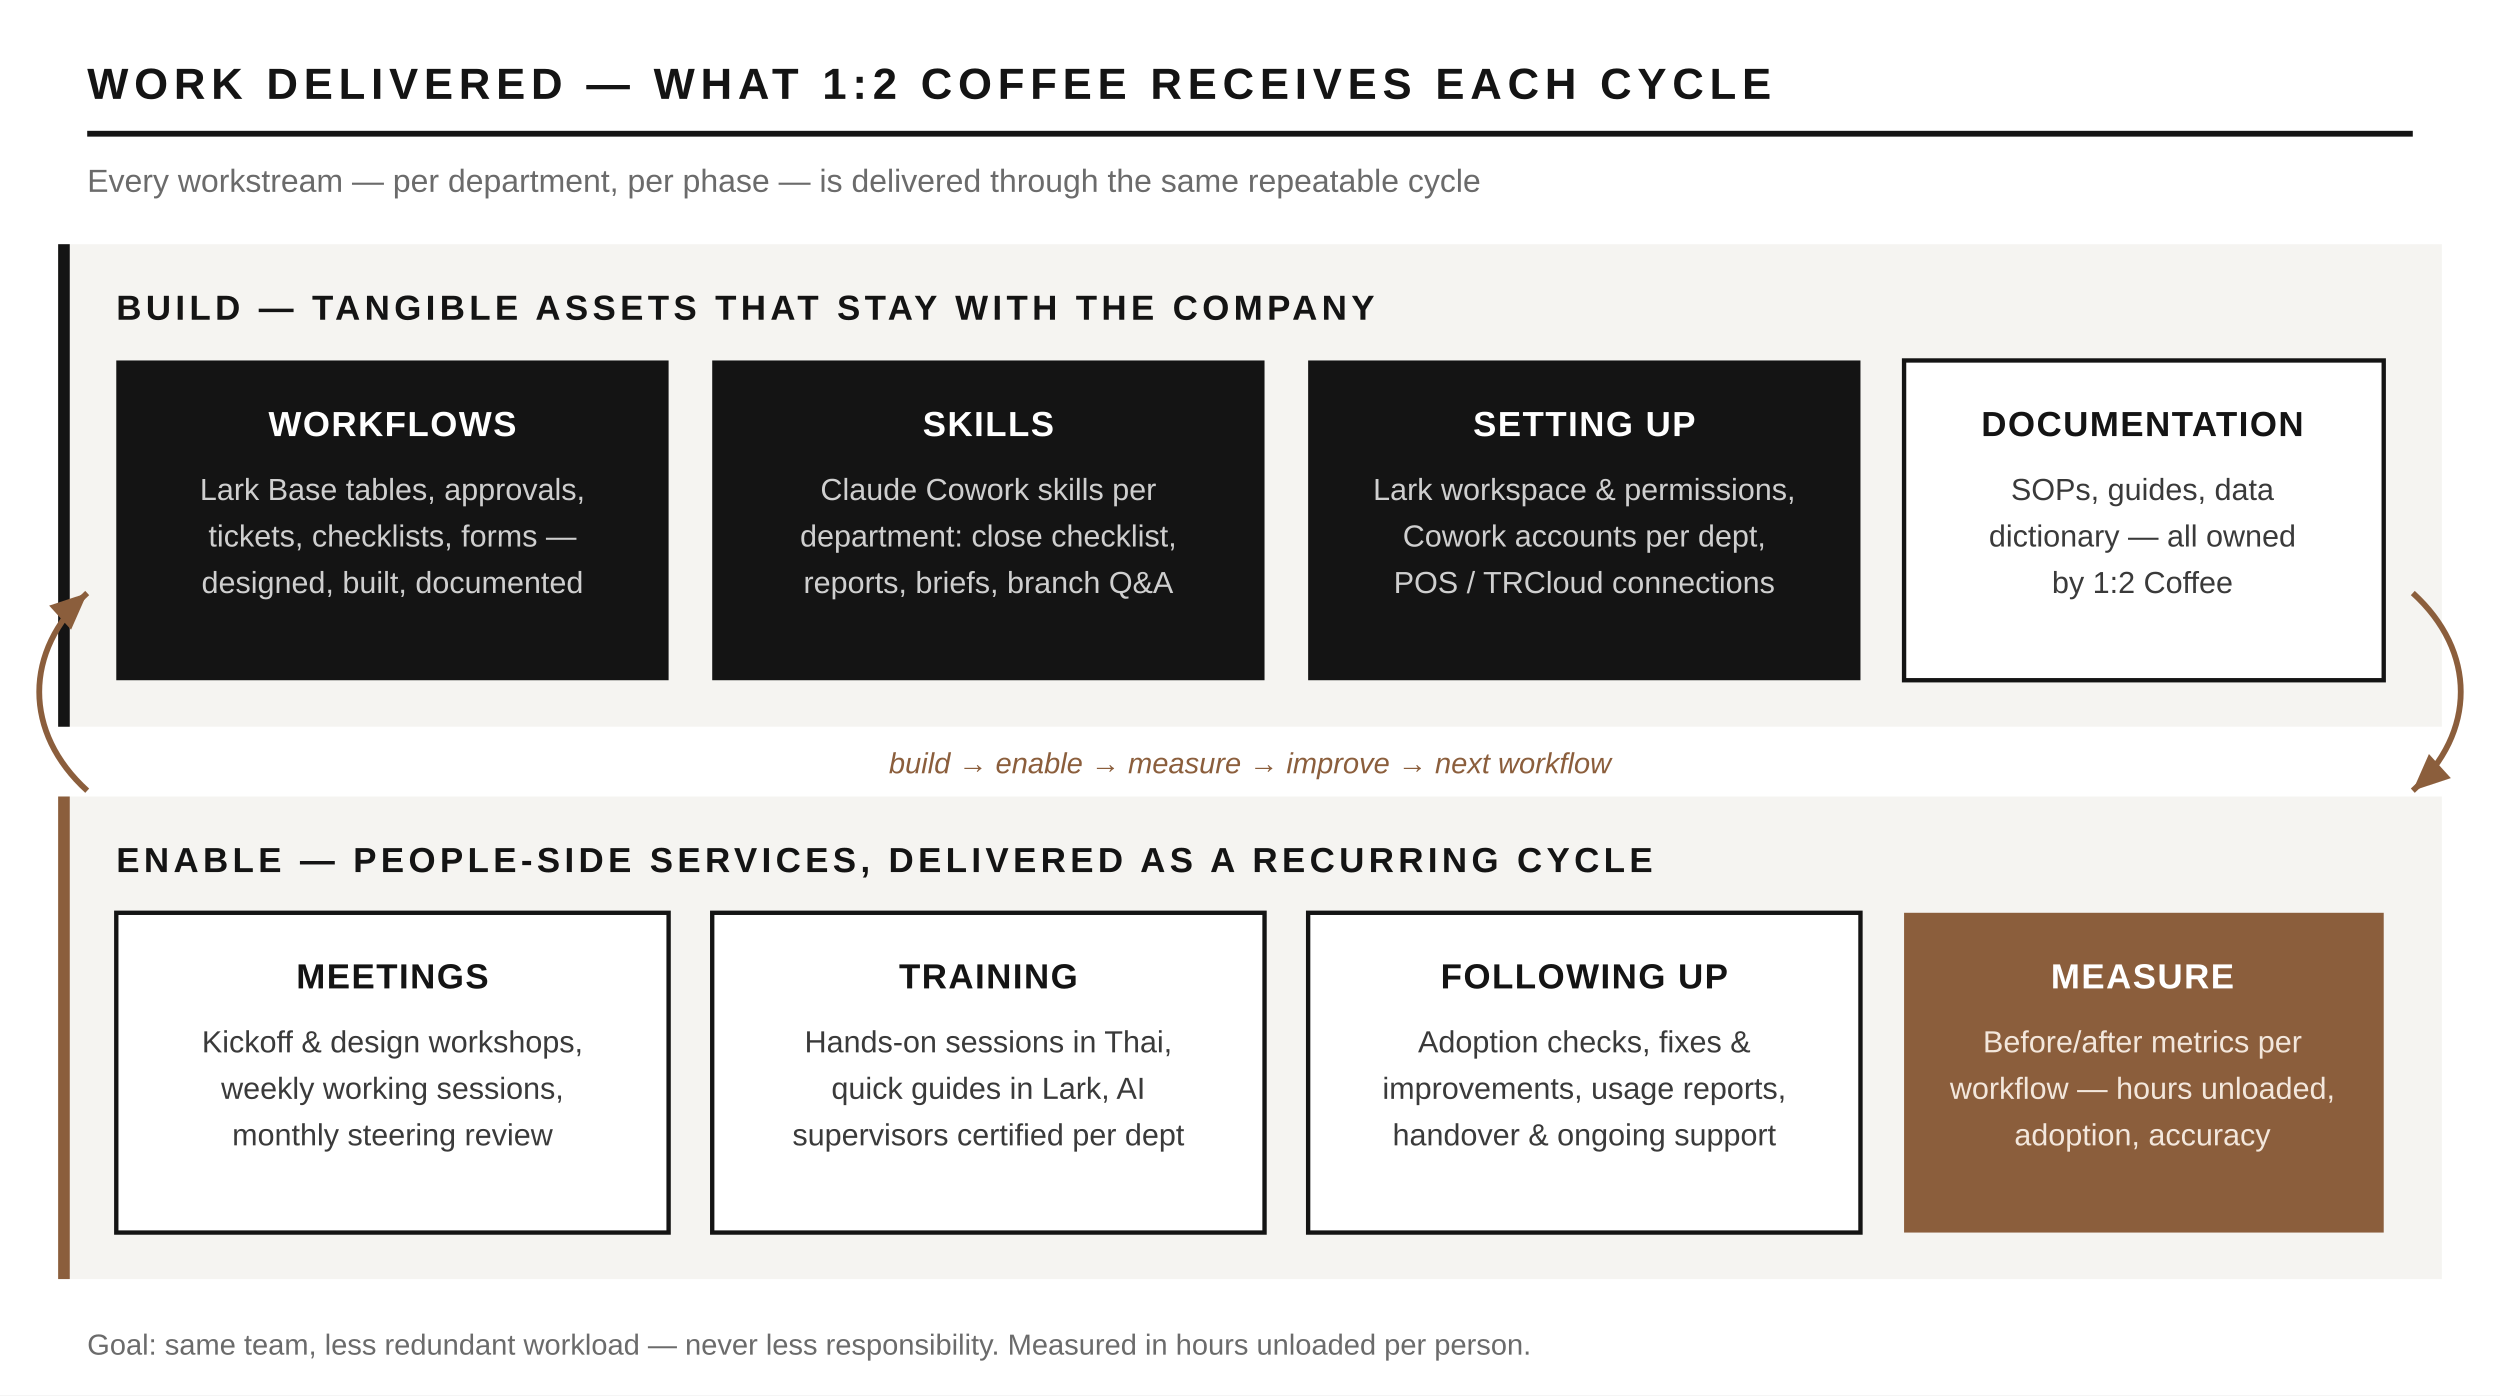
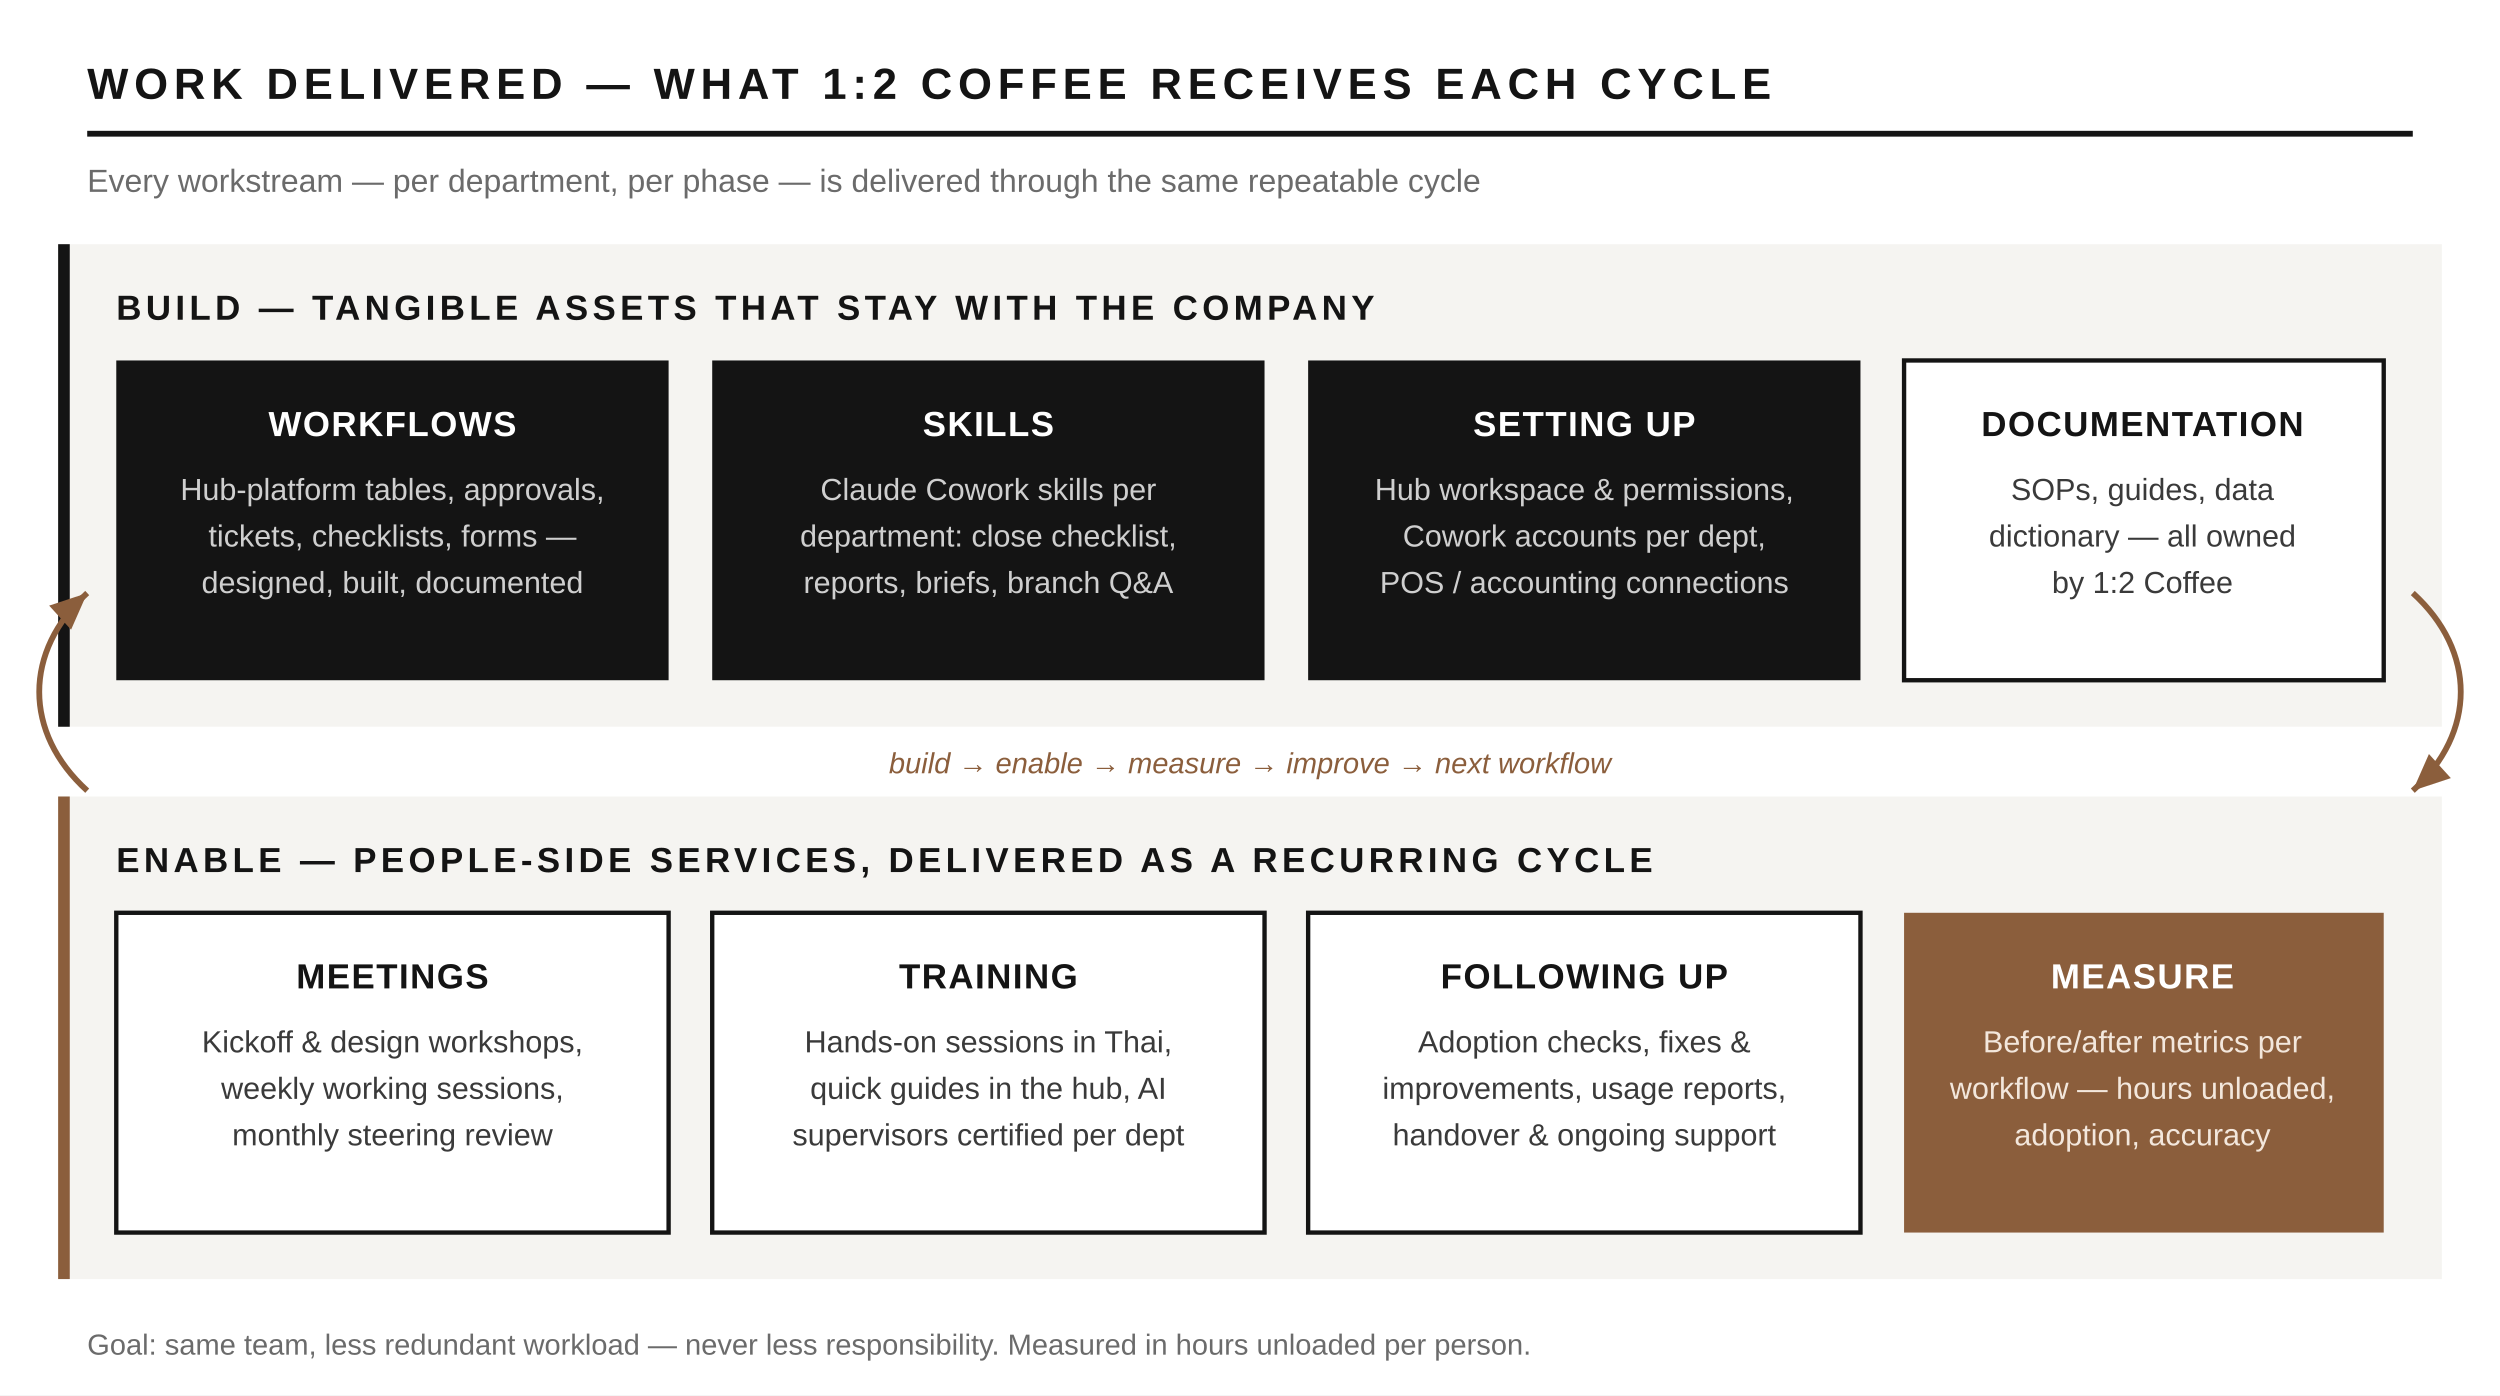
<svg xmlns="http://www.w3.org/2000/svg" viewBox="0 0 860 480" font-family="'Helvetica Neue', Arial, sans-serif">
  <defs>
    <marker id="arrowLoop" viewBox="0 0 10 10" refX="9" refY="5" markerWidth="7" markerHeight="7" orient="auto-start-reverse">
      <path d="M 0 1 L 9 5 L 0 9 z" fill="#8B5E3C" />
    </marker>
  </defs>
  <rect x="0" y="0" width="860" height="480" fill="#FFFFFF" />
  <text x="30" y="34" font-size="15" font-weight="800" fill="#141414" letter-spacing="2">WORK DELIVERED — WHAT 1:2 COFFEE RECEIVES EACH CYCLE</text>
  <line x1="30" y1="46" x2="830" y2="46" stroke="#141414" stroke-width="2" />
  <text x="30" y="66" font-size="11" fill="#6B6B6B">Every workstream — per department, per phase — is delivered through the same repeatable cycle</text>
  <rect x="20" y="84" width="820" height="166" fill="#F5F4F1" />
  <rect x="20" y="84" width="4" height="166" fill="#141414" />
  <text x="40" y="110" font-size="12" font-weight="800" fill="#141414" letter-spacing="1.5">BUILD — TANGIBLE ASSETS THAT STAY WITH THE COMPANY</text>
  <rect x="40" y="124" width="190" height="110" fill="#141414" />
  <text x="135" y="150" font-size="12" font-weight="700" fill="#FFFFFF" text-anchor="middle" letter-spacing="0.5">WORKFLOWS</text>
-   <text x="135" y="172" font-size="10.5" fill="#CFCFCF" text-anchor="middle">Lark Base tables, approvals,</text>
+   <text x="135" y="172" font-size="10.5" fill="#CFCFCF" text-anchor="middle">Hub-platform tables, approvals,</text>
  <text x="135" y="188" font-size="10.5" fill="#CFCFCF" text-anchor="middle">tickets, checklists, forms —</text>
  <text x="135" y="204" font-size="10.5" fill="#CFCFCF" text-anchor="middle">designed, built, documented</text>
  <rect x="245" y="124" width="190" height="110" fill="#141414" />
  <text x="340" y="150" font-size="12" font-weight="700" fill="#FFFFFF" text-anchor="middle" letter-spacing="0.5">SKILLS</text>
  <text x="340" y="172" font-size="10.5" fill="#CFCFCF" text-anchor="middle">Claude Cowork skills per</text>
  <text x="340" y="188" font-size="10.5" fill="#CFCFCF" text-anchor="middle">department: close checklist,</text>
  <text x="340" y="204" font-size="10.5" fill="#CFCFCF" text-anchor="middle">reports, briefs, branch Q&amp;A</text>
  <rect x="450" y="124" width="190" height="110" fill="#141414" />
  <text x="545" y="150" font-size="12" font-weight="700" fill="#FFFFFF" text-anchor="middle" letter-spacing="0.5">SETTING UP</text>
-   <text x="545" y="172" font-size="10.5" fill="#CFCFCF" text-anchor="middle">Lark workspace &amp; permissions,</text>
+   <text x="545" y="172" font-size="10.5" fill="#CFCFCF" text-anchor="middle">Hub workspace &amp; permissions,</text>
  <text x="545" y="188" font-size="10.5" fill="#CFCFCF" text-anchor="middle">Cowork accounts per dept,</text>
-   <text x="545" y="204" font-size="10.5" fill="#CFCFCF" text-anchor="middle">POS / TRCloud connections</text>
+   <text x="545" y="204" font-size="10.5" fill="#CFCFCF" text-anchor="middle">POS / accounting connections</text>
  <rect x="655" y="124" width="165" height="110" fill="#FFFFFF" stroke="#141414" stroke-width="1.5" />
  <text x="737" y="150" font-size="12" font-weight="700" fill="#141414" text-anchor="middle" letter-spacing="0.5">DOCUMENTATION</text>
  <text x="737" y="172" font-size="10.5" fill="#3A3A3A" text-anchor="middle">SOPs, guides, data</text>
  <text x="737" y="188" font-size="10.5" fill="#3A3A3A" text-anchor="middle">dictionary — all owned</text>
  <text x="737" y="204" font-size="10.5" fill="#3A3A3A" text-anchor="middle">by 1:2 Coffee</text>
  <rect x="20" y="274" width="820" height="166" fill="#F5F4F1" />
  <rect x="20" y="274" width="4" height="166" fill="#8B5E3C" />
  <text x="40" y="300" font-size="12" font-weight="800" fill="#141414" letter-spacing="1.5">ENABLE — PEOPLE-SIDE SERVICES, DELIVERED AS A RECURRING CYCLE</text>
  <rect x="40" y="314" width="190" height="110" fill="#FFFFFF" stroke="#141414" stroke-width="1.5" />
  <text x="135" y="340" font-size="12" font-weight="700" fill="#141414" text-anchor="middle" letter-spacing="0.5">MEETINGS</text>
  <text x="135" y="362" font-size="10.5" fill="#3A3A3A" text-anchor="middle">Kickoff &amp; design workshops,</text>
  <text x="135" y="378" font-size="10.5" fill="#3A3A3A" text-anchor="middle">weekly working sessions,</text>
  <text x="135" y="394" font-size="10.5" fill="#3A3A3A" text-anchor="middle">monthly steering review</text>
  <rect x="245" y="314" width="190" height="110" fill="#FFFFFF" stroke="#141414" stroke-width="1.5" />
  <text x="340" y="340" font-size="12" font-weight="700" fill="#141414" text-anchor="middle" letter-spacing="0.5">TRAINING</text>
  <text x="340" y="362" font-size="10.5" fill="#3A3A3A" text-anchor="middle">Hands-on sessions in Thai,</text>
-   <text x="340" y="378" font-size="10.5" fill="#3A3A3A" text-anchor="middle">quick guides in Lark, AI</text>
+   <text x="340" y="378" font-size="10.5" fill="#3A3A3A" text-anchor="middle">quick guides in the hub, AI</text>
  <text x="340" y="394" font-size="10.5" fill="#3A3A3A" text-anchor="middle">supervisors certified per dept</text>
  <rect x="450" y="314" width="190" height="110" fill="#FFFFFF" stroke="#141414" stroke-width="1.5" />
  <text x="545" y="340" font-size="12" font-weight="700" fill="#141414" text-anchor="middle" letter-spacing="0.5">FOLLOWING UP</text>
  <text x="545" y="362" font-size="10.5" fill="#3A3A3A" text-anchor="middle">Adoption checks, fixes &amp;</text>
  <text x="545" y="378" font-size="10.5" fill="#3A3A3A" text-anchor="middle">improvements, usage reports,</text>
  <text x="545" y="394" font-size="10.5" fill="#3A3A3A" text-anchor="middle">handover &amp; ongoing support</text>
  <rect x="655" y="314" width="165" height="110" fill="#8B5E3C" />
  <text x="737" y="340" font-size="12" font-weight="700" fill="#FFFFFF" text-anchor="middle" letter-spacing="0.5">MEASURE</text>
  <text x="737" y="362" font-size="10.5" fill="#F3E7DC" text-anchor="middle">Before/after metrics per</text>
  <text x="737" y="378" font-size="10.5" fill="#F3E7DC" text-anchor="middle">workflow — hours unloaded,</text>
  <text x="737" y="394" font-size="10.5" fill="#F3E7DC" text-anchor="middle">adoption, accuracy</text>
  <path d="M 830 204 C 852 224, 852 252, 830 272" fill="none" stroke="#8B5E3C" stroke-width="2" marker-end="url(#arrowLoop)" />
  <path d="M 30 272 C 8 252, 8 224, 30 204" fill="none" stroke="#8B5E3C" stroke-width="2" marker-end="url(#arrowLoop)" />
  <text x="430" y="266" font-size="10" font-style="italic" fill="#8B5E3C" text-anchor="middle">build → enable → measure → improve → next workflow</text>
  <text x="30" y="466" font-size="10" fill="#6B6B6B">Goal: same team, less redundant workload — never less responsibility. Measured in hours unloaded per person.</text>
</svg>
